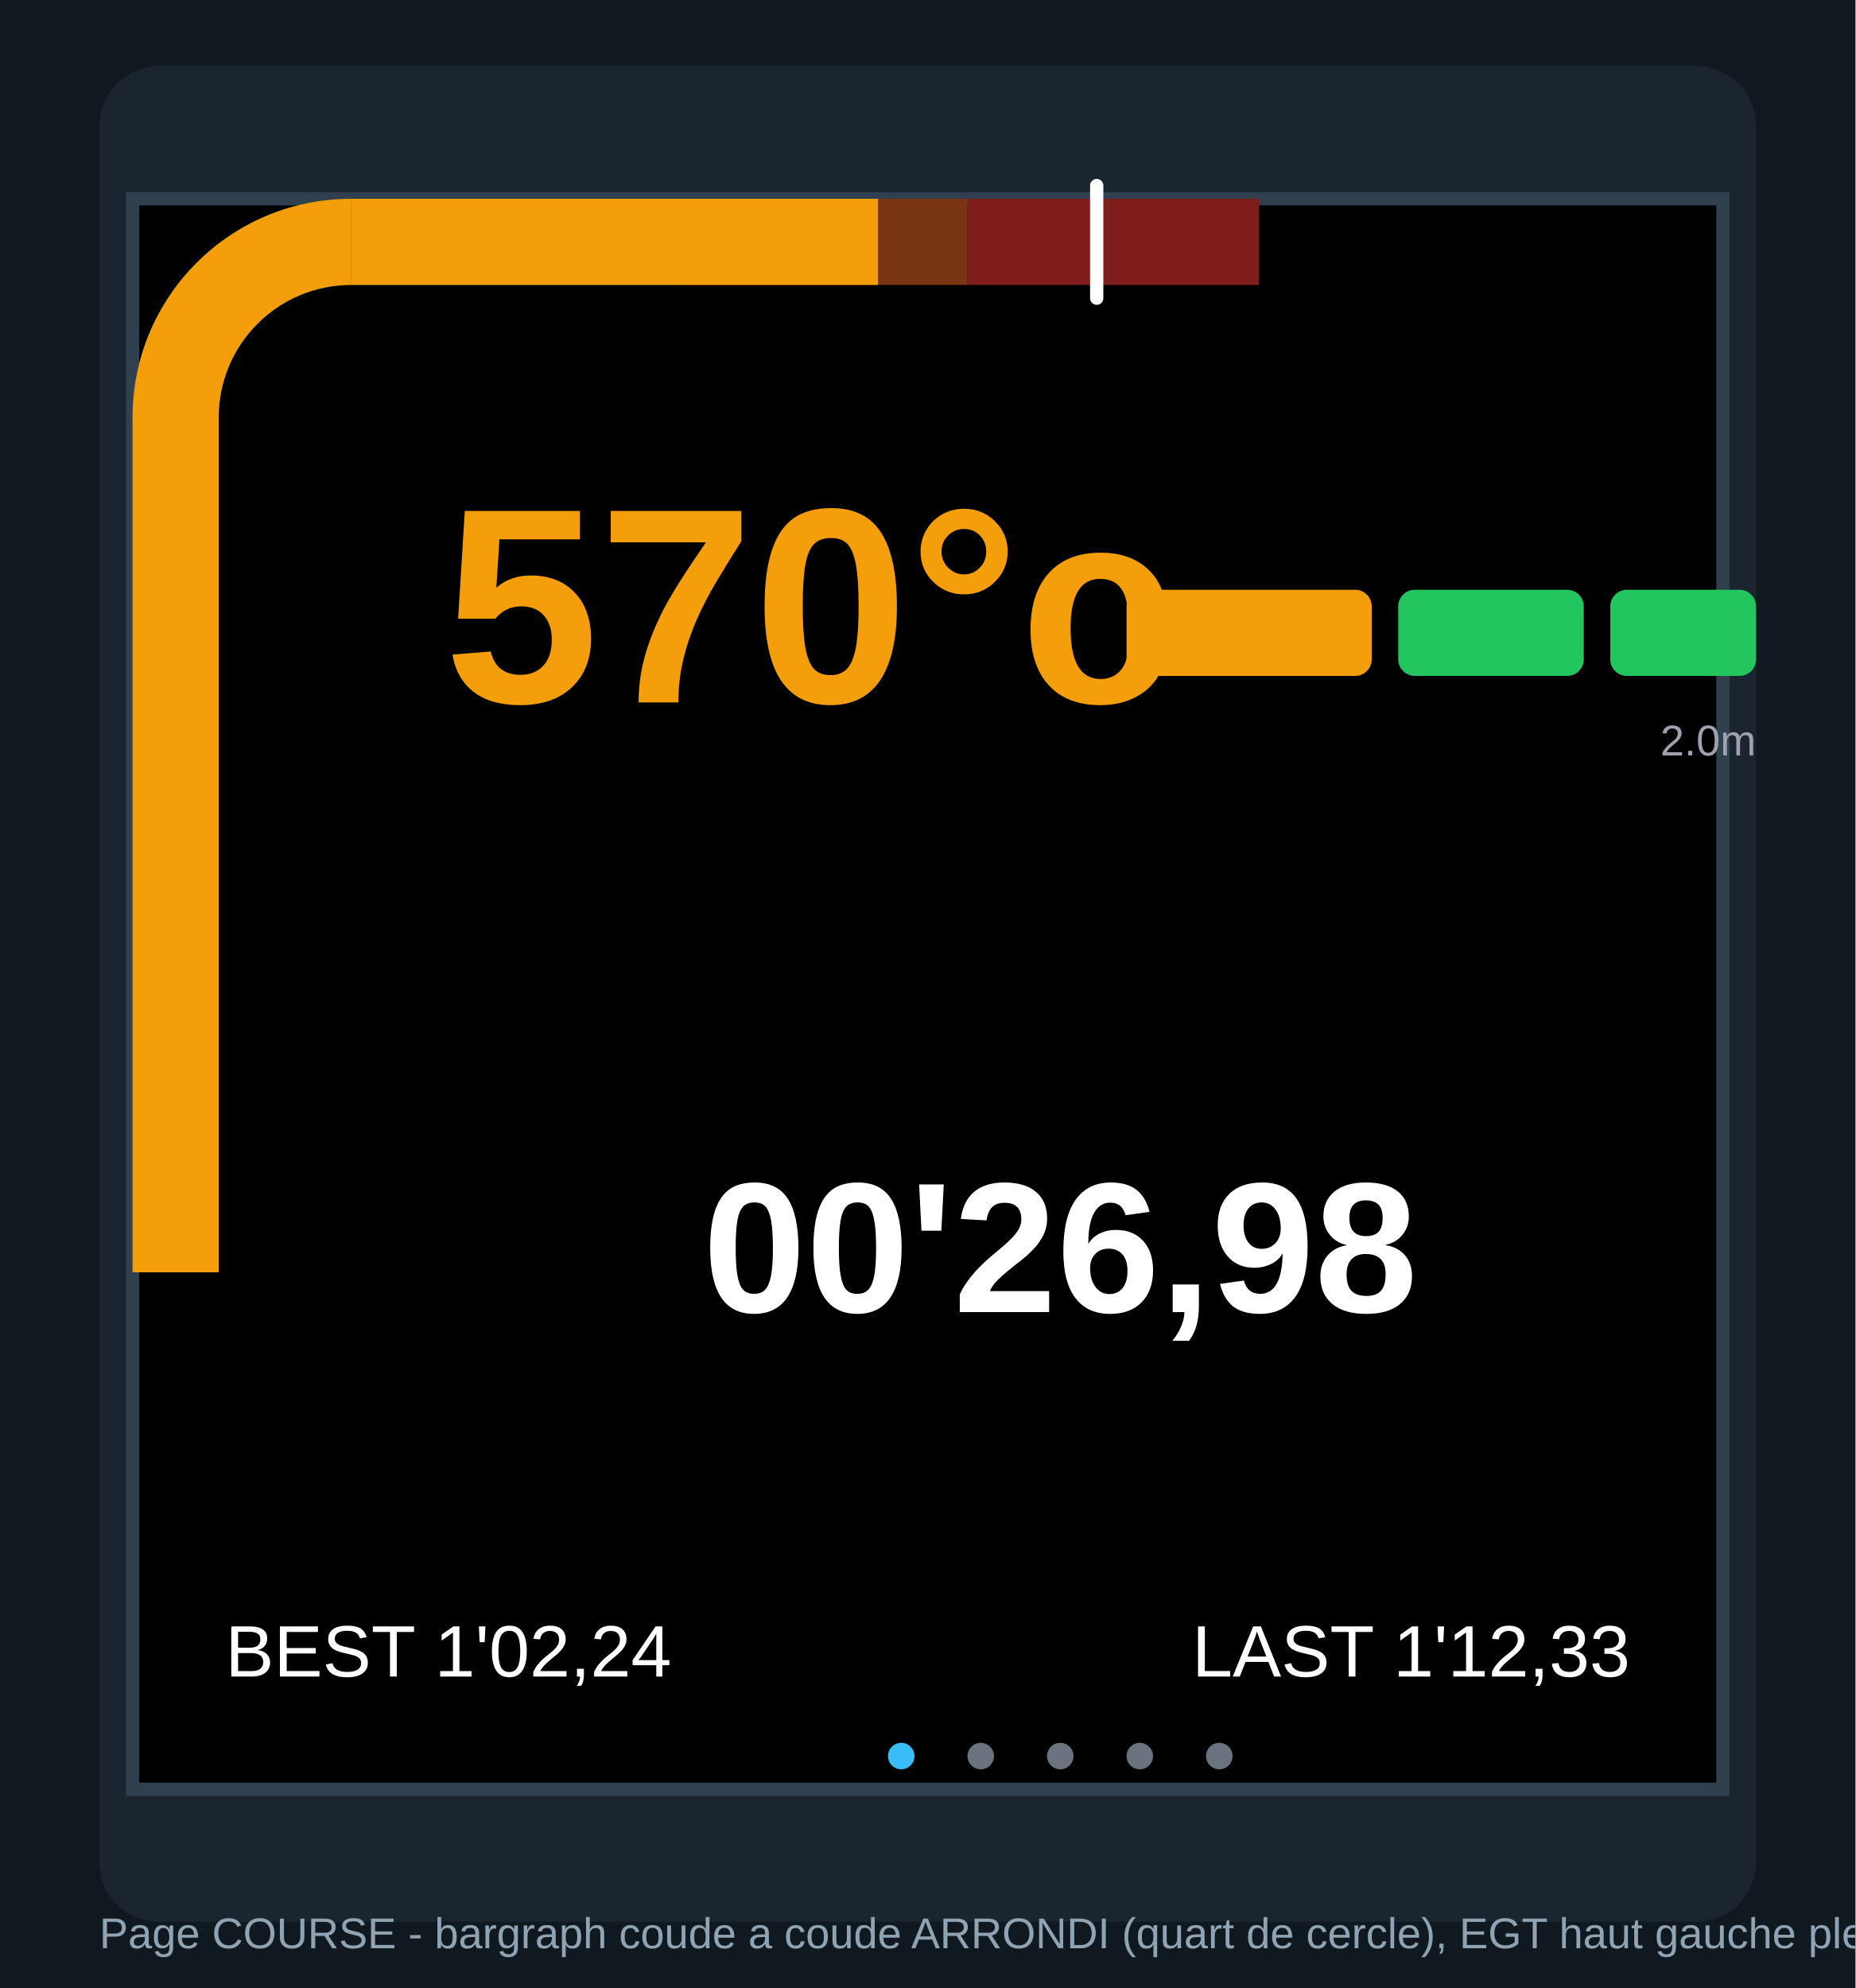
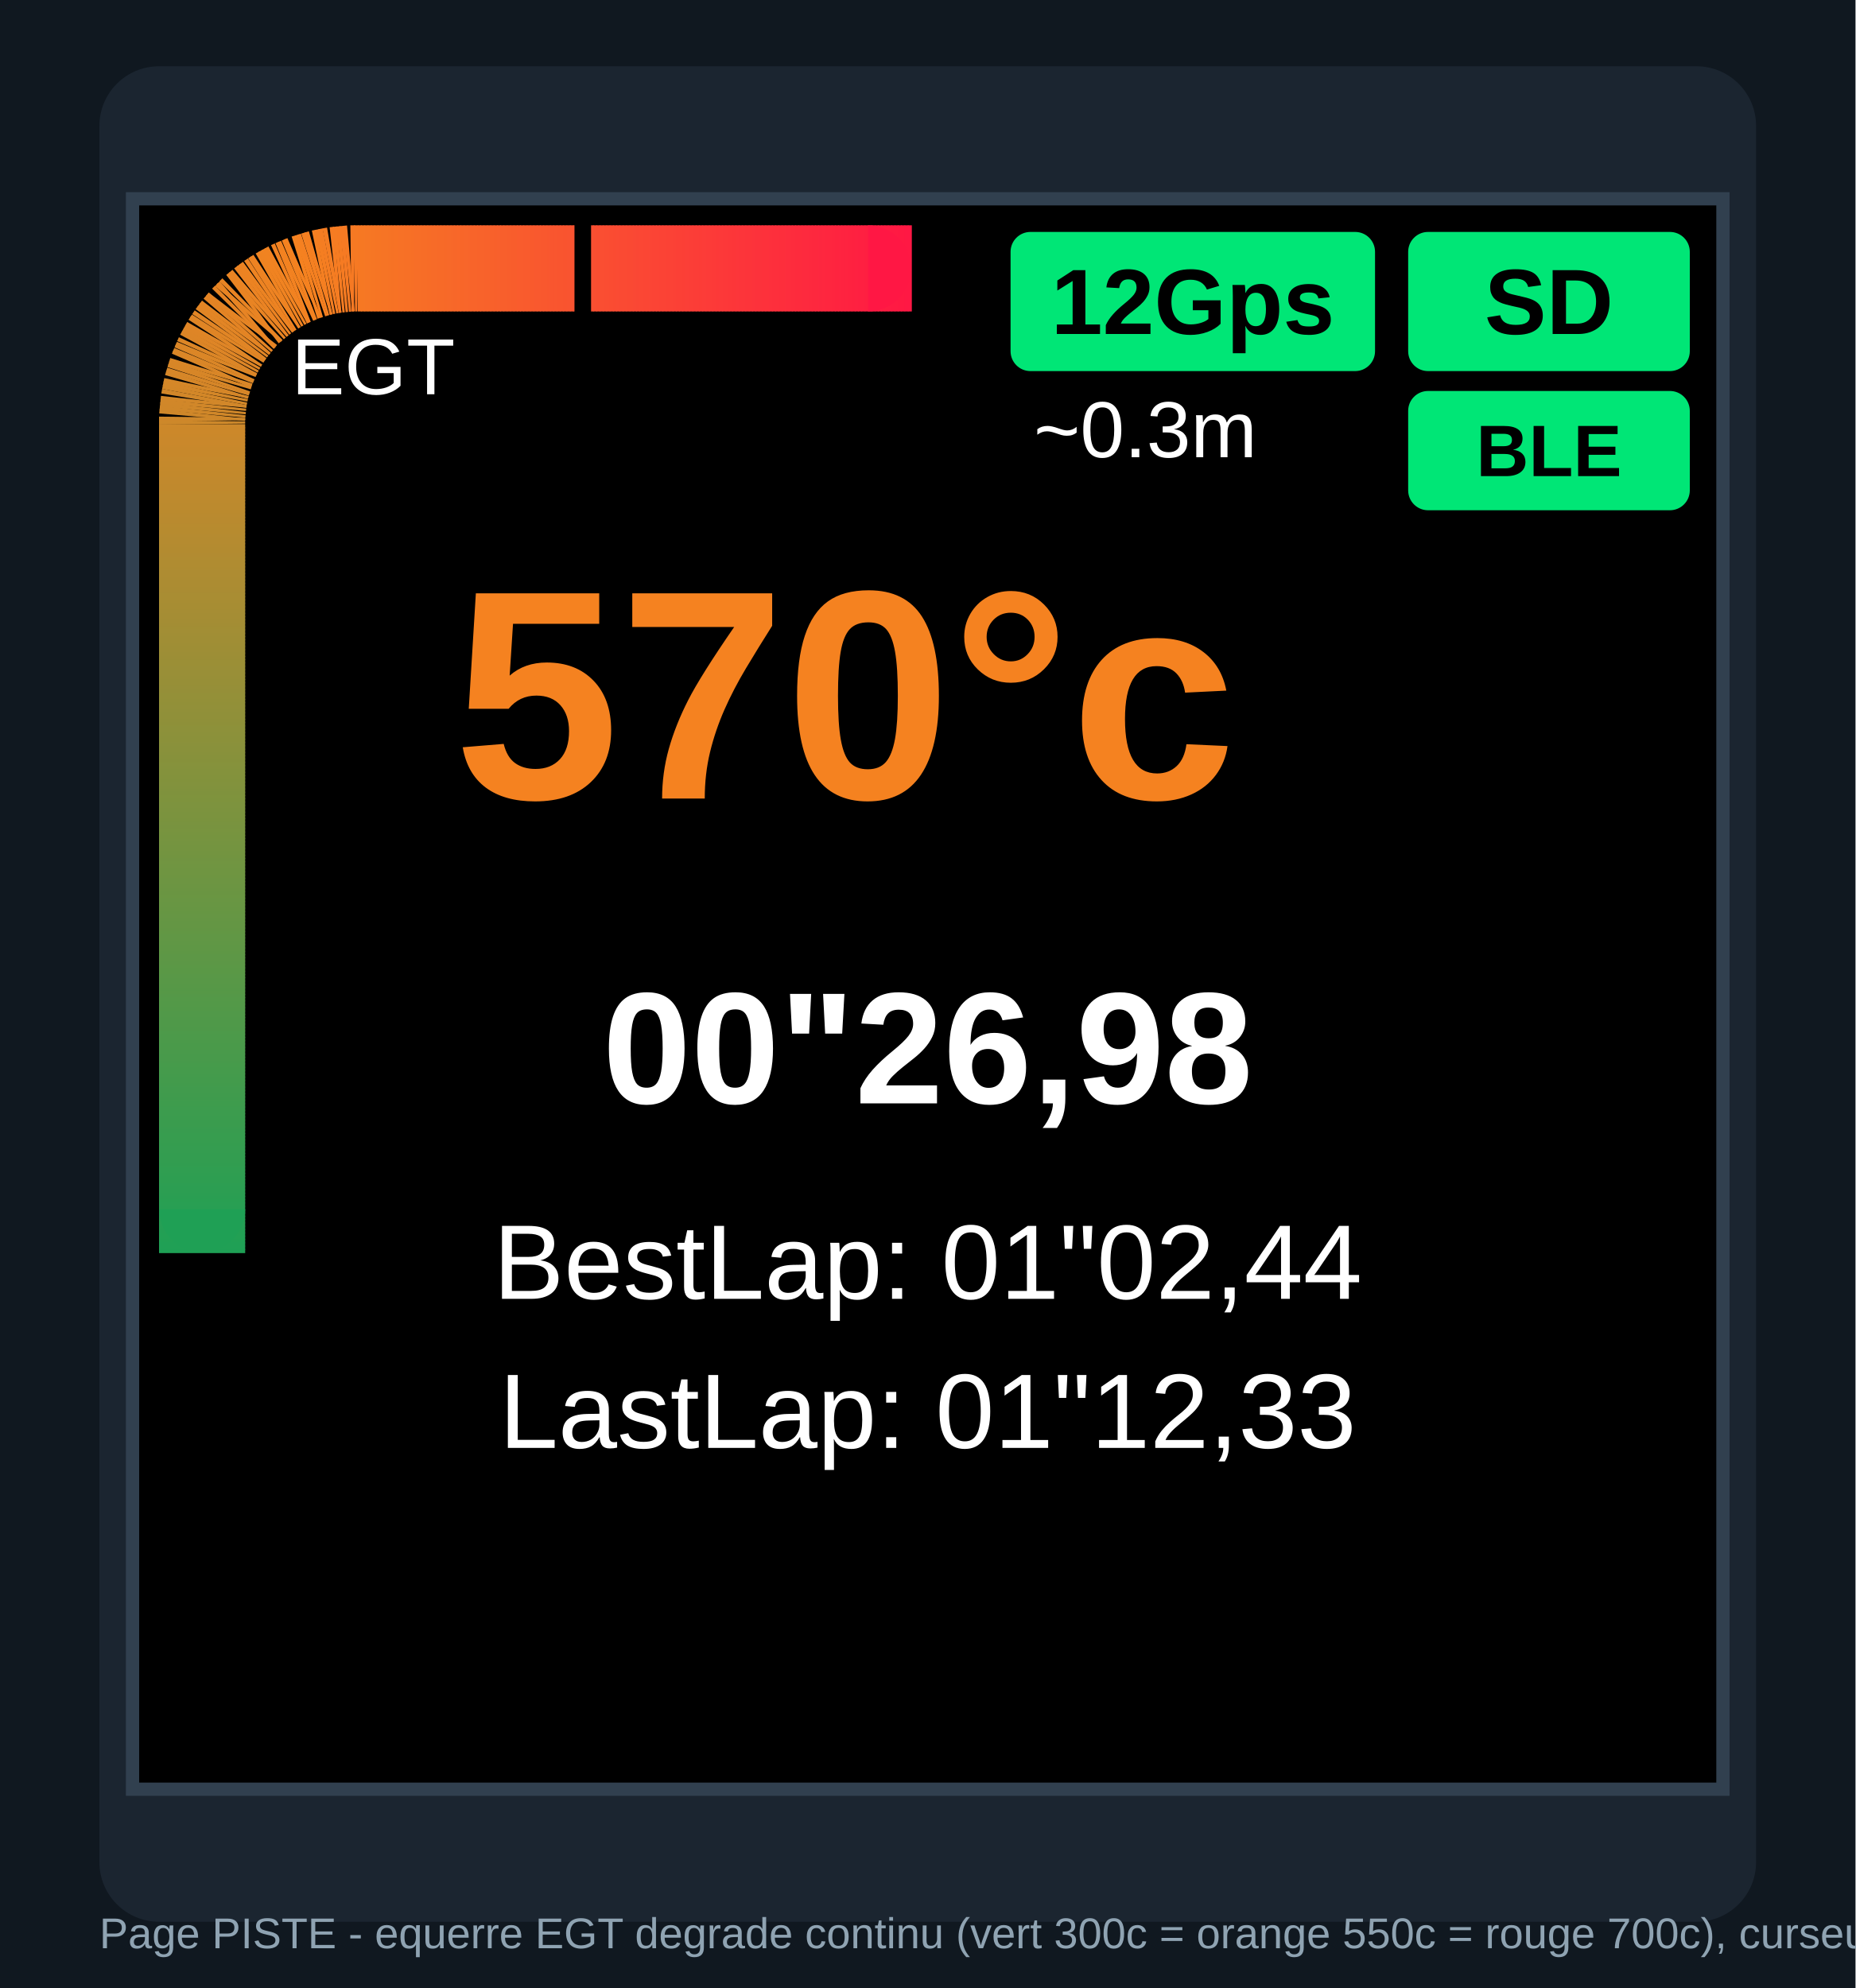
<svg xmlns="http://www.w3.org/2000/svg" width="560" height="600" viewBox="0 0 560 600">
  <rect width="560" height="600" fill="#101820" />
  <rect x="30" y="20" width="500" height="560" rx="18" fill="#1b2530" />
  <rect x="40" y="60" width="480" height="480" fill="#000000" />
  <rect x="40" y="60" width="480" height="480" fill="none" stroke="#31404f" stroke-width="4" />
-   <rect x="40" y="126" width="26" height="258" fill="#14532D" />
-   <path d="M 40,126 A 66,66 0 0 1 106,60 L 106,86 A 40,40 0 0 0 66,126 Z" fill="#14532D" opacity="1.0" />
-   <rect x="106" y="60" width="98" height="26" fill="#14532D" />
-   <rect x="204" y="60" width="88" height="26" fill="#78350F" />
-   <rect x="292" y="60" width="88" height="26" fill="#7F1D1D" />
-   <path d="M 40,126 A 66,66 0 0 1 106,60 L 106,86 A 40,40 0 0 0 66,126 Z" fill="#F59E0B" opacity="1.0" />
-   <rect x="106" y="60" width="159" height="26" fill="#F59E0B" />
-   <rect x="40" y="126" width="26" height="258" fill="#F59E0B" />
-   <rect x="329" y="54" width="4" height="38" rx="2" fill="#FFFFFF" />
-   <rect x="340" y="178" width="74" height="26" rx="5" fill="#F59E0B" />
-   <text x="377" y="196" fill="None" font-weight="bold" font-size="14" text-anchor="middle" font-family="Montserrat, Arial, sans-serif">7 sats</text>
-   <rect x="422" y="178" width="56" height="26" rx="5" fill="#22C55E" />
-   <text x="450" y="196" fill="None" font-weight="bold" font-size="14" text-anchor="middle" font-family="Montserrat, Arial, sans-serif">SD ok</text>
-   <rect x="486" y="178" width="44" height="26" rx="5" fill="#22C55E" />
-   <text x="508" y="196" fill="None" font-weight="bold" font-size="14" text-anchor="middle" font-family="Montserrat, Arial, sans-serif">BLE</text>
-   <text x="530" y="228" fill="#9CA3AF" font-size="13" text-anchor="end" font-family="Montserrat, Arial, sans-serif">2.0m</text>
-   <text x="134" y="212" fill="#F59E0B" font-size="84" font-weight="bold" font-family="Montserrat, Arial, sans-serif">570°c</text>
-   <text x="320" y="396" fill="#FFFFFF" font-size="56" font-weight="bold" text-anchor="middle" font-family="Montserrat, Arial, sans-serif">00'26,98</text>
-   <text x="68" y="506" fill="#FFFFFF" font-size="22" font-family="Montserrat, Arial, sans-serif">BEST   1'02,24</text>
-   <text x="492" y="506" fill="#FFFFFF" font-size="22" text-anchor="end" font-family="Montserrat, Arial, sans-serif">LAST   1'12,33</text>
-   <circle cx="272" cy="530" r="4" fill="#38BDF8" />
-   <circle cx="296" cy="530" r="4" fill="#6B7280" />
-   <circle cx="320" cy="530" r="4" fill="#6B7280" />
-   <circle cx="344" cy="530" r="4" fill="#6B7280" />
-   <circle cx="368" cy="530" r="4" fill="#6B7280" />
-   <text x="30" y="588" fill="#8fa3b2" font-size="13" font-family="Montserrat, Arial, sans-serif">Page COURSE - bargraph coude a coude ARRONDI (quart de cercle), EGT haut gauche pleine echelle, chrono centre, badges GPS/SD/BLE</text>
+   <rect x="48" y="128" width="26" height="1.2" fill="#CD882A" />
+   <rect x="48" y="129" width="26" height="1.2" fill="#CC882A" />
+   <rect x="48" y="130" width="26" height="1.2" fill="#CC882A" />
+   <rect x="48" y="131" width="26" height="1.2" fill="#CB882A" />
+   <rect x="48" y="132" width="26" height="1.2" fill="#CA882B" />
+   <rect x="48" y="133" width="26" height="1.2" fill="#CA882B" />
+   <rect x="48" y="134" width="26" height="1.2" fill="#C9882B" />
+   <rect x="48" y="135" width="26" height="1.2" fill="#C8882B" />
+   <rect x="48" y="136" width="26" height="1.2" fill="#C7882B" />
+   <rect x="48" y="137" width="26" height="1.2" fill="#C7882B" />
+   <rect x="48" y="138" width="26" height="1.2" fill="#C6892C" />
+   <rect x="48" y="139" width="26" height="1.2" fill="#C5892C" />
+   <rect x="48" y="140" width="26" height="1.2" fill="#C5892C" />
+   <rect x="48" y="141" width="26" height="1.2" fill="#C4892C" />
+   <rect x="48" y="142" width="26" height="1.2" fill="#C3892C" />
+   <rect x="48" y="143" width="26" height="1.2" fill="#C3892C" />
+   <rect x="48" y="144" width="26" height="1.2" fill="#C2892D" />
+   <rect x="48" y="145" width="26" height="1.2" fill="#C1892D" />
+   <rect x="48" y="146" width="26" height="1.2" fill="#C0892D" />
+   <rect x="48" y="147" width="26" height="1.2" fill="#C0892D" />
+   <rect x="48" y="148" width="26" height="1.2" fill="#BF8A2D" />
+   <rect x="48" y="149" width="26" height="1.2" fill="#BE8A2E" />
+   <rect x="48" y="150" width="26" height="1.2" fill="#BE8A2E" />
+   <rect x="48" y="151" width="26" height="1.2" fill="#BD8A2E" />
+   <rect x="48" y="152" width="26" height="1.2" fill="#BC8A2E" />
+   <rect x="48" y="153" width="26" height="1.2" fill="#BC8A2E" />
+   <rect x="48" y="154" width="26" height="1.2" fill="#BB8A2E" />
+   <rect x="48" y="155" width="26" height="1.2" fill="#BA8A2F" />
+   <rect x="48" y="156" width="26" height="1.2" fill="#B98A2F" />
+   <rect x="48" y="157" width="26" height="1.2" fill="#B98A2F" />
+   <rect x="48" y="158" width="26" height="1.2" fill="#B88B2F" />
+   <rect x="48" y="159" width="26" height="1.2" fill="#B78B2F" />
+   <rect x="48" y="160" width="26" height="1.2" fill="#B78B2F" />
+   <rect x="48" y="161" width="26" height="1.2" fill="#B68B30" />
+   <rect x="48" y="162" width="26" height="1.2" fill="#B58B30" />
+   <rect x="48" y="163" width="26" height="1.2" fill="#B58B30" />
+   <rect x="48" y="164" width="26" height="1.2" fill="#B48B30" />
+   <rect x="48" y="165" width="26" height="1.2" fill="#B38B30" />
+   <rect x="48" y="166" width="26" height="1.2" fill="#B38B30" />
+   <rect x="48" y="167" width="26" height="1.2" fill="#B28B31" />
+   <rect x="48" y="168" width="26" height="1.2" fill="#B18C31" />
+   <rect x="48" y="169" width="26" height="1.2" fill="#B08C31" />
+   <rect x="48" y="170" width="26" height="1.2" fill="#B08C31" />
+   <rect x="48" y="171" width="26" height="1.2" fill="#AF8C31" />
+   <rect x="48" y="172" width="26" height="1.2" fill="#AE8C32" />
+   <rect x="48" y="173" width="26" height="1.2" fill="#AE8C32" />
+   <rect x="48" y="174" width="26" height="1.2" fill="#AD8C32" />
+   <rect x="48" y="175" width="26" height="1.2" fill="#AC8C32" />
+   <rect x="48" y="176" width="26" height="1.2" fill="#AC8C32" />
+   <rect x="48" y="177" width="26" height="1.2" fill="#AB8C32" />
+   <rect x="48" y="178" width="26" height="1.2" fill="#AA8C33" />
+   <rect x="48" y="179" width="26" height="1.2" fill="#A98D33" />
+   <rect x="48" y="180" width="26" height="1.2" fill="#A98D33" />
+   <rect x="48" y="181" width="26" height="1.2" fill="#A88D33" />
+   <rect x="48" y="182" width="26" height="1.2" fill="#A78D33" />
+   <rect x="48" y="183" width="26" height="1.2" fill="#A78D33" />
+   <rect x="48" y="184" width="26" height="1.2" fill="#A68D34" />
+   <rect x="48" y="185" width="26" height="1.2" fill="#A58D34" />
+   <rect x="48" y="186" width="26" height="1.2" fill="#A58D34" />
+   <rect x="48" y="187" width="26" height="1.2" fill="#A48D34" />
+   <rect x="48" y="188" width="26" height="1.2" fill="#A38D34" />
+   <rect x="48" y="189" width="26" height="1.2" fill="#A28E34" />
+   <rect x="48" y="190" width="26" height="1.2" fill="#A28E35" />
+   <rect x="48" y="191" width="26" height="1.2" fill="#A18E35" />
+   <rect x="48" y="192" width="26" height="1.2" fill="#A08E35" />
+   <rect x="48" y="193" width="26" height="1.2" fill="#A08E35" />
+   <rect x="48" y="194" width="26" height="1.2" fill="#9F8E35" />
+   <rect x="48" y="195" width="26" height="1.2" fill="#9E8E35" />
+   <rect x="48" y="196" width="26" height="1.2" fill="#9E8E36" />
+   <rect x="48" y="197" width="26" height="1.2" fill="#9D8E36" />
+   <rect x="48" y="198" width="26" height="1.2" fill="#9C8E36" />
+   <rect x="48" y="199" width="26" height="1.2" fill="#9B8F36" />
+   <rect x="48" y="200" width="26" height="1.2" fill="#9B8F36" />
+   <rect x="48" y="201" width="26" height="1.2" fill="#9A8F37" />
+   <rect x="48" y="202" width="26" height="1.2" fill="#998F37" />
+   <rect x="48" y="203" width="26" height="1.2" fill="#998F37" />
+   <rect x="48" y="204" width="26" height="1.2" fill="#988F37" />
+   <rect x="48" y="205" width="26" height="1.2" fill="#978F37" />
+   <rect x="48" y="206" width="26" height="1.2" fill="#978F37" />
+   <rect x="48" y="207" width="26" height="1.2" fill="#968F38" />
+   <rect x="48" y="208" width="26" height="1.2" fill="#958F38" />
+   <rect x="48" y="209" width="26" height="1.2" fill="#949038" />
+   <rect x="48" y="210" width="26" height="1.2" fill="#949038" />
+   <rect x="48" y="211" width="26" height="1.2" fill="#939038" />
+   <rect x="48" y="212" width="26" height="1.2" fill="#929038" />
+   <rect x="48" y="213" width="26" height="1.2" fill="#929039" />
+   <rect x="48" y="214" width="26" height="1.2" fill="#919039" />
+   <rect x="48" y="215" width="26" height="1.2" fill="#909039" />
+   <rect x="48" y="216" width="26" height="1.2" fill="#909039" />
+   <rect x="48" y="217" width="26" height="1.2" fill="#8F9039" />
+   <rect x="48" y="218" width="26" height="1.2" fill="#8E9039" />
+   <rect x="48" y="219" width="26" height="1.2" fill="#8D913A" />
+   <rect x="48" y="220" width="26" height="1.2" fill="#8D913A" />
+   <rect x="48" y="221" width="26" height="1.2" fill="#8C913A" />
+   <rect x="48" y="222" width="26" height="1.2" fill="#8B913A" />
+   <rect x="48" y="223" width="26" height="1.2" fill="#8B913A" />
+   <rect x="48" y="224" width="26" height="1.2" fill="#8A913B" />
+   <rect x="48" y="225" width="26" height="1.2" fill="#89913B" />
+   <rect x="48" y="226" width="26" height="1.2" fill="#89913B" />
+   <rect x="48" y="227" width="26" height="1.2" fill="#88913B" />
+   <rect x="48" y="228" width="26" height="1.2" fill="#87913B" />
+   <rect x="48" y="229" width="26" height="1.2" fill="#86913B" />
+   <rect x="48" y="230" width="26" height="1.2" fill="#86923C" />
+   <rect x="48" y="231" width="26" height="1.2" fill="#85923C" />
+   <rect x="48" y="232" width="26" height="1.2" fill="#84923C" />
+   <rect x="48" y="233" width="26" height="1.2" fill="#84923C" />
+   <rect x="48" y="234" width="26" height="1.2" fill="#83923C" />
+   <rect x="48" y="235" width="26" height="1.2" fill="#82923C" />
+   <rect x="48" y="236" width="26" height="1.2" fill="#82923D" />
+   <rect x="48" y="237" width="26" height="1.2" fill="#81923D" />
+   <rect x="48" y="238" width="26" height="1.2" fill="#80923D" />
+   <rect x="48" y="239" width="26" height="1.2" fill="#7F923D" />
+   <rect x="48" y="240" width="26" height="1.2" fill="#7F933D" />
+   <rect x="48" y="241" width="26" height="1.2" fill="#7E933D" />
+   <rect x="48" y="242" width="26" height="1.2" fill="#7D933E" />
+   <rect x="48" y="243" width="26" height="1.2" fill="#7D933E" />
+   <rect x="48" y="244" width="26" height="1.2" fill="#7C933E" />
+   <rect x="48" y="245" width="26" height="1.2" fill="#7B933E" />
+   <rect x="48" y="246" width="26" height="1.2" fill="#7B933E" />
+   <rect x="48" y="247" width="26" height="1.2" fill="#7A933E" />
+   <rect x="48" y="248" width="26" height="1.2" fill="#79933F" />
+   <rect x="48" y="249" width="26" height="1.2" fill="#78933F" />
+   <rect x="48" y="250" width="26" height="1.2" fill="#78943F" />
+   <rect x="48" y="251" width="26" height="1.2" fill="#77943F" />
+   <rect x="48" y="252" width="26" height="1.2" fill="#76943F" />
+   <rect x="48" y="253" width="26" height="1.2" fill="#769440" />
+   <rect x="48" y="254" width="26" height="1.2" fill="#759440" />
+   <rect x="48" y="255" width="26" height="1.2" fill="#749440" />
+   <rect x="48" y="256" width="26" height="1.2" fill="#749440" />
+   <rect x="48" y="257" width="26" height="1.2" fill="#739440" />
+   <rect x="48" y="258" width="26" height="1.2" fill="#729440" />
+   <rect x="48" y="259" width="26" height="1.2" fill="#719441" />
+   <rect x="48" y="260" width="26" height="1.2" fill="#719541" />
+   <rect x="48" y="261" width="26" height="1.2" fill="#709541" />
+   <rect x="48" y="262" width="26" height="1.2" fill="#6F9541" />
+   <rect x="48" y="263" width="26" height="1.2" fill="#6F9541" />
+   <rect x="48" y="264" width="26" height="1.2" fill="#6E9541" />
+   <rect x="48" y="265" width="26" height="1.2" fill="#6D9542" />
+   <rect x="48" y="266" width="26" height="1.2" fill="#6D9542" />
+   <rect x="48" y="267" width="26" height="1.2" fill="#6C9542" />
+   <rect x="48" y="268" width="26" height="1.2" fill="#6B9542" />
+   <rect x="48" y="269" width="26" height="1.2" fill="#6A9542" />
+   <rect x="48" y="270" width="26" height="1.2" fill="#6A9642" />
+   <rect x="48" y="271" width="26" height="1.2" fill="#699643" />
+   <rect x="48" y="272" width="26" height="1.2" fill="#689643" />
+   <rect x="48" y="273" width="26" height="1.2" fill="#689643" />
+   <rect x="48" y="274" width="26" height="1.2" fill="#679643" />
+   <rect x="48" y="275" width="26" height="1.2" fill="#669643" />
+   <rect x="48" y="276" width="26" height="1.2" fill="#669644" />
+   <rect x="48" y="277" width="26" height="1.2" fill="#659644" />
+   <rect x="48" y="278" width="26" height="1.2" fill="#649644" />
+   <rect x="48" y="279" width="26" height="1.2" fill="#649644" />
+   <rect x="48" y="280" width="26" height="1.2" fill="#639644" />
+   <rect x="48" y="281" width="26" height="1.2" fill="#629744" />
+   <rect x="48" y="282" width="26" height="1.2" fill="#619745" />
+   <rect x="48" y="283" width="26" height="1.2" fill="#619745" />
+   <rect x="48" y="284" width="26" height="1.2" fill="#609745" />
+   <rect x="48" y="285" width="26" height="1.2" fill="#5F9745" />
+   <rect x="48" y="286" width="26" height="1.2" fill="#5F9745" />
+   <rect x="48" y="287" width="26" height="1.2" fill="#5E9745" />
+   <rect x="48" y="288" width="26" height="1.2" fill="#5D9746" />
+   <rect x="48" y="289" width="26" height="1.2" fill="#5D9746" />
+   <rect x="48" y="290" width="26" height="1.2" fill="#5C9746" />
+   <rect x="48" y="291" width="26" height="1.2" fill="#5B9846" />
+   <rect x="48" y="292" width="26" height="1.2" fill="#5A9846" />
+   <rect x="48" y="293" width="26" height="1.2" fill="#5A9846" />
+   <rect x="48" y="294" width="26" height="1.2" fill="#599847" />
+   <rect x="48" y="295" width="26" height="1.2" fill="#589847" />
+   <rect x="48" y="296" width="26" height="1.2" fill="#589847" />
+   <rect x="48" y="297" width="26" height="1.2" fill="#579847" />
+   <rect x="48" y="298" width="26" height="1.2" fill="#569847" />
+   <rect x="48" y="299" width="26" height="1.2" fill="#569847" />
+   <rect x="48" y="300" width="26" height="1.2" fill="#559848" />
+   <rect x="48" y="301" width="26" height="1.2" fill="#549948" />
+   <rect x="48" y="302" width="26" height="1.2" fill="#539948" />
+   <rect x="48" y="303" width="26" height="1.2" fill="#539948" />
+   <rect x="48" y="304" width="26" height="1.2" fill="#529948" />
+   <rect x="48" y="305" width="26" height="1.2" fill="#519949" />
+   <rect x="48" y="306" width="26" height="1.2" fill="#519949" />
+   <rect x="48" y="307" width="26" height="1.2" fill="#509949" />
+   <rect x="48" y="308" width="26" height="1.2" fill="#4F9949" />
+   <rect x="48" y="309" width="26" height="1.2" fill="#4F9949" />
+   <rect x="48" y="310" width="26" height="1.2" fill="#4E9949" />
+   <rect x="48" y="311" width="26" height="1.2" fill="#4D9A4A" />
+   <rect x="48" y="312" width="26" height="1.2" fill="#4C9A4A" />
+   <rect x="48" y="313" width="26" height="1.2" fill="#4C9A4A" />
+   <rect x="48" y="314" width="26" height="1.2" fill="#4B9A4A" />
+   <rect x="48" y="315" width="26" height="1.2" fill="#4A9A4A" />
+   <rect x="48" y="316" width="26" height="1.2" fill="#4A9A4A" />
+   <rect x="48" y="317" width="26" height="1.2" fill="#499A4B" />
+   <rect x="48" y="318" width="26" height="1.2" fill="#489A4B" />
+   <rect x="48" y="319" width="26" height="1.2" fill="#489A4B" />
+   <rect x="48" y="320" width="26" height="1.2" fill="#479A4B" />
+   <rect x="48" y="321" width="26" height="1.2" fill="#469B4B" />
+   <rect x="48" y="322" width="26" height="1.2" fill="#459B4B" />
+   <rect x="48" y="323" width="26" height="1.2" fill="#459B4C" />
+   <rect x="48" y="324" width="26" height="1.2" fill="#449B4C" />
+   <rect x="48" y="325" width="26" height="1.2" fill="#439B4C" />
+   <rect x="48" y="326" width="26" height="1.2" fill="#439B4C" />
+   <rect x="48" y="327" width="26" height="1.2" fill="#429B4C" />
+   <rect x="48" y="328" width="26" height="1.2" fill="#419B4D" />
+   <rect x="48" y="329" width="26" height="1.2" fill="#419B4D" />
+   <rect x="48" y="330" width="26" height="1.2" fill="#409B4D" />
+   <rect x="48" y="331" width="26" height="1.2" fill="#3F9B4D" />
+   <rect x="48" y="332" width="26" height="1.2" fill="#3E9C4D" />
+   <rect x="48" y="333" width="26" height="1.2" fill="#3E9C4D" />
+   <rect x="48" y="334" width="26" height="1.2" fill="#3D9C4E" />
+   <rect x="48" y="335" width="26" height="1.2" fill="#3C9C4E" />
+   <rect x="48" y="336" width="26" height="1.2" fill="#3C9C4E" />
+   <rect x="48" y="337" width="26" height="1.2" fill="#3B9C4E" />
+   <rect x="48" y="338" width="26" height="1.2" fill="#3A9C4E" />
+   <rect x="48" y="339" width="26" height="1.2" fill="#3A9C4E" />
+   <rect x="48" y="340" width="26" height="1.2" fill="#399C4F" />
+   <rect x="48" y="341" width="26" height="1.2" fill="#389C4F" />
+   <rect x="48" y="342" width="26" height="1.2" fill="#379D4F" />
+   <rect x="48" y="343" width="26" height="1.2" fill="#379D4F" />
+   <rect x="48" y="344" width="26" height="1.2" fill="#369D4F" />
+   <rect x="48" y="345" width="26" height="1.2" fill="#359D4F" />
+   <rect x="48" y="346" width="26" height="1.2" fill="#359D50" />
+   <rect x="48" y="347" width="26" height="1.2" fill="#349D50" />
+   <rect x="48" y="348" width="26" height="1.2" fill="#339D50" />
+   <rect x="48" y="349" width="26" height="1.2" fill="#339D50" />
+   <rect x="48" y="350" width="26" height="1.2" fill="#329D50" />
+   <rect x="48" y="351" width="26" height="1.2" fill="#319D50" />
+   <rect x="48" y="352" width="26" height="1.2" fill="#309E51" />
+   <rect x="48" y="353" width="26" height="1.2" fill="#309E51" />
+   <rect x="48" y="354" width="26" height="1.2" fill="#2F9E51" />
+   <rect x="48" y="355" width="26" height="1.2" fill="#2E9E51" />
+   <rect x="48" y="356" width="26" height="1.2" fill="#2E9E51" />
+   <rect x="48" y="357" width="26" height="1.2" fill="#2D9E52" />
+   <rect x="48" y="358" width="26" height="1.2" fill="#2C9E52" />
+   <rect x="48" y="359" width="26" height="1.2" fill="#2C9E52" />
+   <rect x="48" y="360" width="26" height="1.2" fill="#2B9E52" />
+   <rect x="48" y="361" width="26" height="1.2" fill="#2A9E52" />
+   <rect x="48" y="362" width="26" height="1.2" fill="#299F52" />
+   <rect x="48" y="363" width="26" height="1.2" fill="#299F53" />
+   <rect x="48" y="364" width="26" height="1.2" fill="#289F53" />
+   <rect x="48" y="365" width="26" height="1.2" fill="#279F53" />
+   <rect x="48" y="366" width="26" height="1.2" fill="#279F53" />
+   <rect x="48" y="367" width="26" height="1.2" fill="#269F53" />
+   <rect x="48" y="368" width="26" height="1.2" fill="#259F53" />
+   <rect x="48" y="369" width="26" height="1.2" fill="#259F54" />
+   <rect x="48" y="370" width="26" height="1.2" fill="#249F54" />
+   <rect x="48" y="371" width="26" height="1.2" fill="#239F54" />
+   <rect x="48" y="372" width="26" height="1.2" fill="#22A054" />
+   <rect x="48" y="373" width="26" height="1.2" fill="#22A054" />
+   <rect x="48" y="374" width="26" height="1.2" fill="#21A054" />
+   <rect x="48" y="375" width="26" height="1.2" fill="#20A055" />
+   <rect x="48" y="376" width="26" height="1.2" fill="#20A055" />
+   <rect x="48" y="377" width="26" height="1.2" fill="#1FA055" />
+   <path d="M 48 365 A 13,13 0 0 0 74 365 Z" fill="#1FA055" />
+   <path d="M 61.0 128.0 A 47,47 0 0 1 61.0 127.0" stroke="#CD882A" stroke-width="26" fill="none" />
+   <path d="M 61.0 127.0 A 47,47 0 0 1 61.0 125.9" stroke="#CE872A" stroke-width="26" fill="none" />
+   <path d="M 61.0 125.9 A 47,47 0 0 1 61.1 124.9" stroke="#CF8729" stroke-width="26" fill="none" />
+   <path d="M 61.1 124.9 A 47,47 0 0 1 61.2 123.9" stroke="#D08729" stroke-width="26" fill="none" />
+   <path d="M 61.2 123.9 A 47,47 0 0 1 61.3 122.9" stroke="#D08729" stroke-width="26" fill="none" />
+   <path d="M 61.3 122.9 A 47,47 0 0 1 61.4 121.9" stroke="#D18729" stroke-width="26" fill="none" />
+   <path d="M 61.4 121.9 A 47,47 0 0 1 61.5 120.9" stroke="#D28729" stroke-width="26" fill="none" />
+   <path d="M 61.5 120.9 A 47,47 0 0 1 61.7 119.8" stroke="#D28729" stroke-width="26" fill="none" />
+   <path d="M 61.7 119.8 A 47,47 0 0 1 61.9 118.8" stroke="#D38728" stroke-width="26" fill="none" />
+   <path d="M 61.9 118.8 A 47,47 0 0 1 62.1 117.8" stroke="#D48728" stroke-width="26" fill="none" />
+   <path d="M 62.1 117.8 A 47,47 0 0 1 62.3 116.8" stroke="#D58728" stroke-width="26" fill="none" />
+   <path d="M 62.3 116.8 A 47,47 0 0 1 62.6 115.8" stroke="#D58628" stroke-width="26" fill="none" />
+   <path d="M 62.6 115.8 A 47,47 0 0 1 62.9 114.8" stroke="#D68628" stroke-width="26" fill="none" />
+   <path d="M 62.9 114.8 A 47,47 0 0 1 63.2 113.9" stroke="#D78627" stroke-width="26" fill="none" />
+   <path d="M 63.2 113.9 A 47,47 0 0 1 63.5 112.9" stroke="#D78627" stroke-width="26" fill="none" />
+   <path d="M 63.5 112.9 A 47,47 0 0 1 63.8 111.9" stroke="#D88627" stroke-width="26" fill="none" />
+   <path d="M 63.8 111.9 A 47,47 0 0 1 64.2 111.0" stroke="#D98627" stroke-width="26" fill="none" />
+   <path d="M 64.2 111.0 A 47,47 0 0 1 64.6 110.0" stroke="#DA8627" stroke-width="26" fill="none" />
+   <path d="M 64.6 110.0 A 47,47 0 0 1 65.0 109.1" stroke="#DA8627" stroke-width="26" fill="none" />
+   <path d="M 65.0 109.1 A 47,47 0 0 1 65.4 108.1" stroke="#DB8626" stroke-width="26" fill="none" />
+   <path d="M 65.4 108.1 A 47,47 0 0 1 65.8 107.2" stroke="#DC8626" stroke-width="26" fill="none" />
+   <path d="M 65.8 107.2 A 47,47 0 0 1 66.3 106.3" stroke="#DC8526" stroke-width="26" fill="none" />
+   <path d="M 66.3 106.3 A 47,47 0 0 1 66.8 105.4" stroke="#DD8526" stroke-width="26" fill="none" />
+   <path d="M 66.8 105.4 A 47,47 0 0 1 67.3 104.5" stroke="#DE8526" stroke-width="26" fill="none" />
+   <path d="M 67.3 104.5 A 47,47 0 0 1 67.8 103.6" stroke="#DF8526" stroke-width="26" fill="none" />
+   <path d="M 67.8 103.6 A 47,47 0 0 1 68.4 102.7" stroke="#DF8525" stroke-width="26" fill="none" />
+   <path d="M 68.4 102.7 A 47,47 0 0 1 68.9 101.9" stroke="#E08525" stroke-width="26" fill="none" />
+   <path d="M 68.9 101.9 A 47,47 0 0 1 69.5 101.0" stroke="#E18525" stroke-width="26" fill="none" />
+   <path d="M 69.5 101.0 A 47,47 0 0 1 70.1 100.2" stroke="#E18525" stroke-width="26" fill="none" />
+   <path d="M 70.1 100.2 A 47,47 0 0 1 70.7 99.4" stroke="#E28525" stroke-width="26" fill="none" />
+   <path d="M 70.7 99.4 A 47,47 0 0 1 71.3 98.6" stroke="#E38524" stroke-width="26" fill="none" />
+   <path d="M 71.3 98.6 A 47,47 0 0 1 72.0 97.8" stroke="#E48424" stroke-width="26" fill="none" />
+   <path d="M 72.0 97.8 A 47,47 0 0 1 72.7 97.0" stroke="#E48424" stroke-width="26" fill="none" />
+   <path d="M 72.7 97.0 A 47,47 0 0 1 73.3 96.2" stroke="#E58424" stroke-width="26" fill="none" />
+   <path d="M 73.3 96.2 A 47,47 0 0 1 74.0 95.5" stroke="#E68424" stroke-width="26" fill="none" />
+   <path d="M 74.0 95.5 A 47,47 0 0 1 74.8 94.8" stroke="#E78424" stroke-width="26" fill="none" />
+   <path d="M 74.8 94.8 A 47,47 0 0 1 75.5 94.0" stroke="#E78423" stroke-width="26" fill="none" />
+   <path d="M 75.5 94.0 A 47,47 0 0 1 76.2 93.3" stroke="#E88423" stroke-width="26" fill="none" />
+   <path d="M 76.2 93.3 A 47,47 0 0 1 77.0 92.7" stroke="#E98423" stroke-width="26" fill="none" />
+   <path d="M 77.0 92.7 A 47,47 0 0 1 77.8 92.0" stroke="#E98423" stroke-width="26" fill="none" />
+   <path d="M 77.8 92.0 A 47,47 0 0 1 78.6 91.3" stroke="#EA8423" stroke-width="26" fill="none" />
+   <path d="M 78.6 91.3 A 47,47 0 0 1 79.4 90.7" stroke="#EB8323" stroke-width="26" fill="none" />
+   <path d="M 79.4 90.7 A 47,47 0 0 1 80.2 90.1" stroke="#EC8322" stroke-width="26" fill="none" />
+   <path d="M 80.2 90.1 A 47,47 0 0 1 81.0 89.5" stroke="#EC8322" stroke-width="26" fill="none" />
+   <path d="M 81.0 89.5 A 47,47 0 0 1 81.9 88.9" stroke="#ED8322" stroke-width="26" fill="none" />
+   <path d="M 81.9 88.9 A 47,47 0 0 1 82.7 88.4" stroke="#EE8322" stroke-width="26" fill="none" />
+   <path d="M 82.7 88.4 A 47,47 0 0 1 83.6 87.8" stroke="#EE8322" stroke-width="26" fill="none" />
+   <path d="M 83.6 87.8 A 47,47 0 0 1 84.5 87.3" stroke="#EF8321" stroke-width="26" fill="none" />
+   <path d="M 84.5 87.3 A 47,47 0 0 1 85.4 86.8" stroke="#F08321" stroke-width="26" fill="none" />
+   <path d="M 85.4 86.8 A 47,47 0 0 1 86.3 86.3" stroke="#F18321" stroke-width="26" fill="none" />
+   <path d="M 86.3 86.3 A 47,47 0 0 1 87.2 85.8" stroke="#F18321" stroke-width="26" fill="none" />
+   <path d="M 87.2 85.8 A 47,47 0 0 1 88.1 85.4" stroke="#F28221" stroke-width="26" fill="none" />
+   <path d="M 88.1 85.4 A 47,47 0 0 1 89.1 85.0" stroke="#F38221" stroke-width="26" fill="none" />
+   <path d="M 89.1 85.0 A 47,47 0 0 1 90.0 84.6" stroke="#F38220" stroke-width="26" fill="none" />
+   <path d="M 90.0 84.6 A 47,47 0 0 1 91.0 84.2" stroke="#F48220" stroke-width="26" fill="none" />
+   <path d="M 91.0 84.2 A 47,47 0 0 1 91.9 83.8" stroke="#F58220" stroke-width="26" fill="none" />
+   <path d="M 91.9 83.8 A 47,47 0 0 1 92.9 83.5" stroke="#F58220" stroke-width="26" fill="none" />
+   <path d="M 92.9 83.5 A 47,47 0 0 1 93.9 83.2" stroke="#F58120" stroke-width="26" fill="none" />
+   <path d="M 93.9 83.2 A 47,47 0 0 1 94.8 82.9" stroke="#F58021" stroke-width="26" fill="none" />
+   <path d="M 94.8 82.9 A 47,47 0 0 1 95.8 82.6" stroke="#F58021" stroke-width="26" fill="none" />
+   <path d="M 95.8 82.6 A 47,47 0 0 1 96.8 82.3" stroke="#F57F21" stroke-width="26" fill="none" />
+   <path d="M 96.8 82.3 A 47,47 0 0 1 97.8 82.1" stroke="#F57F21" stroke-width="26" fill="none" />
+   <path d="M 97.8 82.1 A 47,47 0 0 1 98.8 81.9" stroke="#F57E21" stroke-width="26" fill="none" />
+   <path d="M 98.8 81.9 A 47,47 0 0 1 99.8 81.7" stroke="#F57D22" stroke-width="26" fill="none" />
+   <path d="M 99.8 81.7 A 47,47 0 0 1 100.9 81.5" stroke="#F57D22" stroke-width="26" fill="none" />
+   <path d="M 100.9 81.5 A 47,47 0 0 1 101.9 81.4" stroke="#F67C22" stroke-width="26" fill="none" />
+   <path d="M 101.9 81.4 A 47,47 0 0 1 102.9 81.3" stroke="#F67C22" stroke-width="26" fill="none" />
+   <path d="M 102.9 81.3 A 47,47 0 0 1 103.9 81.2" stroke="#F67B22" stroke-width="26" fill="none" />
+   <path d="M 103.9 81.2 A 47,47 0 0 1 104.9 81.1" stroke="#F67A23" stroke-width="26" fill="none" />
+   <path d="M 104.9 81.1 A 47,47 0 0 1 105.9 81.0" stroke="#F67A23" stroke-width="26" fill="none" />
+   <path d="M 105.9 81.0 A 47,47 0 0 1 107.0 81.0" stroke="#F67923" stroke-width="26" fill="none" />
+   <path d="M 107.0 81.0 A 47,47 0 0 1 108.0 81.0" stroke="#F67923" stroke-width="26" fill="none" />
+   <rect x="108" y="68" width="1.2" height="26" fill="#F67823" />
+   <rect x="109" y="68" width="1.2" height="26" fill="#F67823" />
+   <rect x="110" y="68" width="1.2" height="26" fill="#F67724" />
+   <rect x="111" y="68" width="1.2" height="26" fill="#F67724" />
+   <rect x="112" y="68" width="1.2" height="26" fill="#F67624" />
+   <rect x="113" y="68" width="1.2" height="26" fill="#F67524" />
+   <rect x="114" y="68" width="1.2" height="26" fill="#F67524" />
+   <rect x="115" y="68" width="1.2" height="26" fill="#F67425" />
+   <rect x="116" y="68" width="1.2" height="26" fill="#F67425" />
+   <rect x="117" y="68" width="1.2" height="26" fill="#F67325" />
+   <rect x="118" y="68" width="1.2" height="26" fill="#F67225" />
+   <rect x="119" y="68" width="1.2" height="26" fill="#F77225" />
+   <rect x="120" y="68" width="1.2" height="26" fill="#F77126" />
+   <rect x="121" y="68" width="1.2" height="26" fill="#F77126" />
+   <rect x="122" y="68" width="1.2" height="26" fill="#F77026" />
+   <rect x="123" y="68" width="1.2" height="26" fill="#F77026" />
+   <rect x="124" y="68" width="1.2" height="26" fill="#F76F26" />
+   <rect x="125" y="68" width="1.2" height="26" fill="#F76E27" />
+   <rect x="126" y="68" width="1.2" height="26" fill="#F76E27" />
+   <rect x="127" y="68" width="1.2" height="26" fill="#F76D27" />
+   <rect x="128" y="68" width="1.2" height="26" fill="#F76D27" />
+   <rect x="129" y="68" width="1.2" height="26" fill="#F76C27" />
+   <rect x="130" y="68" width="1.2" height="26" fill="#F76B28" />
+   <rect x="131" y="68" width="1.2" height="26" fill="#F76B28" />
+   <rect x="132" y="68" width="1.2" height="26" fill="#F76A28" />
+   <rect x="133" y="68" width="1.2" height="26" fill="#F76A28" />
+   <rect x="134" y="68" width="1.2" height="26" fill="#F76928" />
+   <rect x="135" y="68" width="1.2" height="26" fill="#F76929" />
+   <rect x="136" y="68" width="1.2" height="26" fill="#F76829" />
+   <rect x="137" y="68" width="1.2" height="26" fill="#F76729" />
+   <rect x="138" y="68" width="1.2" height="26" fill="#F86729" />
+   <rect x="139" y="68" width="1.2" height="26" fill="#F86629" />
+   <rect x="140" y="68" width="1.2" height="26" fill="#F8662A" />
+   <rect x="141" y="68" width="1.2" height="26" fill="#F8652A" />
+   <rect x="142" y="68" width="1.2" height="26" fill="#F8642A" />
+   <rect x="143" y="68" width="1.2" height="26" fill="#F8642A" />
+   <rect x="144" y="68" width="1.2" height="26" fill="#F8632A" />
+   <rect x="145" y="68" width="1.2" height="26" fill="#F8632B" />
+   <rect x="146" y="68" width="1.2" height="26" fill="#F8622B" />
+   <rect x="147" y="68" width="1.2" height="26" fill="#F8622B" />
+   <rect x="148" y="68" width="1.2" height="26" fill="#F8612B" />
+   <rect x="149" y="68" width="1.2" height="26" fill="#F8602B" />
+   <rect x="150" y="68" width="1.2" height="26" fill="#F8602C" />
+   <rect x="151" y="68" width="1.2" height="26" fill="#F85F2C" />
+   <rect x="152" y="68" width="1.2" height="26" fill="#F85F2C" />
+   <rect x="153" y="68" width="1.2" height="26" fill="#F85E2C" />
+   <rect x="154" y="68" width="1.2" height="26" fill="#F85D2C" />
+   <rect x="155" y="68" width="1.2" height="26" fill="#F85D2C" />
+   <rect x="156" y="68" width="1.2" height="26" fill="#F95C2D" />
+   <rect x="157" y="68" width="1.2" height="26" fill="#F95C2D" />
+   <rect x="158" y="68" width="1.2" height="26" fill="#F95B2D" />
+   <rect x="159" y="68" width="1.2" height="26" fill="#F95B2D" />
+   <rect x="160" y="68" width="1.2" height="26" fill="#F95A2D" />
+   <rect x="161" y="68" width="1.2" height="26" fill="#F9592E" />
+   <rect x="162" y="68" width="1.2" height="26" fill="#F9592E" />
+   <rect x="163" y="68" width="1.2" height="26" fill="#F9582E" />
+   <rect x="164" y="68" width="1.2" height="26" fill="#F9582E" />
+   <rect x="165" y="68" width="1.2" height="26" fill="#F9572E" />
+   <rect x="166" y="68" width="1.2" height="26" fill="#F9562F" />
+   <rect x="167" y="68" width="1.2" height="26" fill="#F9562F" />
+   <rect x="168" y="68" width="1.2" height="26" fill="#F9552F" />
+   <rect x="169" y="68" width="1.2" height="26" fill="#F9552F" />
+   <rect x="170" y="68" width="1.2" height="26" fill="#F9542F" />
+   <rect x="171" y="68" width="1.2" height="26" fill="#F95430" />
+   <rect x="172" y="68" width="1.2" height="26" fill="#F95330" />
+   <rect x="173" y="68" width="1.2" height="26" fill="#F95230" />
+   <rect x="174" y="68" width="1.2" height="26" fill="#FA5230" />
+   <rect x="175" y="68" width="1.2" height="26" fill="#FA5130" />
+   <rect x="176" y="68" width="1.2" height="26" fill="#FA5131" />
+   <rect x="177" y="68" width="1.2" height="26" fill="#FA5031" />
+   <rect x="178" y="68" width="1.2" height="26" fill="#FA5031" />
+   <rect x="179" y="68" width="1.2" height="26" fill="#FA4F31" />
+   <rect x="180" y="68" width="1.2" height="26" fill="#FA4E31" />
+   <rect x="181" y="68" width="1.2" height="26" fill="#FA4E32" />
+   <rect x="182" y="68" width="1.2" height="26" fill="#FA4D32" />
+   <rect x="183" y="68" width="1.2" height="26" fill="#FA4D32" />
+   <rect x="184" y="68" width="1.2" height="26" fill="#FA4C32" />
+   <rect x="185" y="68" width="1.2" height="26" fill="#FA4B32" />
+   <rect x="186" y="68" width="1.2" height="26" fill="#FA4B33" />
+   <rect x="187" y="68" width="1.2" height="26" fill="#FA4A33" />
+   <rect x="188" y="68" width="1.2" height="26" fill="#FA4A33" />
+   <rect x="189" y="68" width="1.2" height="26" fill="#FA4933" />
+   <rect x="190" y="68" width="1.2" height="26" fill="#FA4933" />
+   <rect x="191" y="68" width="1.2" height="26" fill="#FA4834" />
+   <rect x="192" y="68" width="1.2" height="26" fill="#FA4734" />
+   <rect x="193" y="68" width="1.2" height="26" fill="#FB4734" />
+   <rect x="194" y="68" width="1.2" height="26" fill="#FB4634" />
+   <rect x="195" y="68" width="1.2" height="26" fill="#FB4634" />
+   <rect x="196" y="68" width="1.2" height="26" fill="#FB4535" />
+   <rect x="197" y="68" width="1.2" height="26" fill="#FB4435" />
+   <rect x="198" y="68" width="1.2" height="26" fill="#FB4435" />
+   <rect x="199" y="68" width="1.2" height="26" fill="#FB4335" />
+   <rect x="200" y="68" width="1.2" height="26" fill="#FB4335" />
+   <rect x="201" y="68" width="1.2" height="26" fill="#FB4235" />
+   <rect x="202" y="68" width="1.2" height="26" fill="#FB4236" />
+   <rect x="203" y="68" width="1.2" height="26" fill="#FB4136" />
+   <rect x="204" y="68" width="1.2" height="26" fill="#FB4036" />
+   <rect x="205" y="68" width="1.2" height="26" fill="#FB4036" />
+   <rect x="206" y="68" width="1.2" height="26" fill="#FB3F36" />
+   <rect x="207" y="68" width="1.2" height="26" fill="#FB3F37" />
+   <rect x="208" y="68" width="1.2" height="26" fill="#FB3E37" />
+   <rect x="209" y="68" width="1.2" height="26" fill="#FB3D37" />
+   <rect x="210" y="68" width="1.2" height="26" fill="#FB3D37" />
+   <rect x="211" y="68" width="1.2" height="26" fill="#FC3C37" />
+   <rect x="212" y="68" width="1.2" height="26" fill="#FC3C38" />
+   <rect x="213" y="68" width="1.2" height="26" fill="#FC3B38" />
+   <rect x="214" y="68" width="1.2" height="26" fill="#FC3B38" />
+   <rect x="215" y="68" width="1.2" height="26" fill="#FC3A38" />
+   <rect x="216" y="68" width="1.2" height="26" fill="#FC3938" />
+   <rect x="217" y="68" width="1.2" height="26" fill="#FC3939" />
+   <rect x="218" y="68" width="1.2" height="26" fill="#FC3839" />
+   <rect x="219" y="68" width="1.2" height="26" fill="#FC3839" />
+   <rect x="220" y="68" width="1.2" height="26" fill="#FC3739" />
+   <rect x="221" y="68" width="1.2" height="26" fill="#FC3639" />
+   <rect x="222" y="68" width="1.2" height="26" fill="#FC363A" />
+   <rect x="223" y="68" width="1.2" height="26" fill="#FC353A" />
+   <rect x="224" y="68" width="1.2" height="26" fill="#FC353A" />
+   <rect x="225" y="68" width="1.2" height="26" fill="#FC343A" />
+   <rect x="226" y="68" width="1.2" height="26" fill="#FC343A" />
+   <rect x="227" y="68" width="1.2" height="26" fill="#FC333B" />
+   <rect x="228" y="68" width="1.2" height="26" fill="#FC323B" />
+   <rect x="229" y="68" width="1.2" height="26" fill="#FC323B" />
+   <rect x="230" y="68" width="1.2" height="26" fill="#FD313B" />
+   <rect x="231" y="68" width="1.2" height="26" fill="#FD313B" />
+   <rect x="232" y="68" width="1.2" height="26" fill="#FD303C" />
+   <rect x="233" y="68" width="1.2" height="26" fill="#FD2F3C" />
+   <rect x="234" y="68" width="1.2" height="26" fill="#FD2F3C" />
+   <rect x="235" y="68" width="1.2" height="26" fill="#FD2E3C" />
+   <rect x="236" y="68" width="1.2" height="26" fill="#FD2E3C" />
+   <rect x="237" y="68" width="1.2" height="26" fill="#FD2D3D" />
+   <rect x="238" y="68" width="1.2" height="26" fill="#FD2D3D" />
+   <rect x="239" y="68" width="1.2" height="26" fill="#FD2C3D" />
+   <rect x="240" y="68" width="1.2" height="26" fill="#FD2B3D" />
+   <rect x="241" y="68" width="1.2" height="26" fill="#FD2B3D" />
+   <rect x="242" y="68" width="1.2" height="26" fill="#FD2A3E" />
+   <rect x="243" y="68" width="1.2" height="26" fill="#FD2A3E" />
+   <rect x="244" y="68" width="1.2" height="26" fill="#FD293E" />
+   <rect x="245" y="68" width="1.2" height="26" fill="#FD283E" />
+   <rect x="246" y="68" width="1.2" height="26" fill="#FD283E" />
+   <rect x="247" y="68" width="1.2" height="26" fill="#FD273F" />
+   <rect x="248" y="68" width="1.2" height="26" fill="#FE273F" />
+   <rect x="249" y="68" width="1.2" height="26" fill="#FE263F" />
+   <rect x="250" y="68" width="1.2" height="26" fill="#FE263F" />
+   <rect x="251" y="68" width="1.2" height="26" fill="#FE253F" />
+   <rect x="252" y="68" width="1.2" height="26" fill="#FE243F" />
+   <rect x="253" y="68" width="1.2" height="26" fill="#FE2440" />
+   <rect x="254" y="68" width="1.2" height="26" fill="#FE2340" />
+   <rect x="255" y="68" width="1.2" height="26" fill="#FE2340" />
+   <rect x="256" y="68" width="1.2" height="26" fill="#FE2240" />
+   <rect x="257" y="68" width="1.2" height="26" fill="#FE2140" />
+   <rect x="258" y="68" width="1.2" height="26" fill="#FE2141" />
+   <rect x="259" y="68" width="1.2" height="26" fill="#FE2041" />
+   <rect x="260" y="68" width="1.2" height="26" fill="#FE2041" />
+   <rect x="261" y="68" width="1.2" height="26" fill="#FE1F41" />
+   <rect x="262" y="68" width="1.2" height="26" fill="#FE1F41" />
+   <rect x="263" y="68" width="1.2" height="26" fill="#FE1E42" />
+   <rect x="264" y="68" width="1.2" height="26" fill="#FE1D42" />
+   <rect x="265" y="68" width="1.2" height="26" fill="#FE1D42" />
+   <rect x="266" y="68" width="1.2" height="26" fill="#FF1C42" />
+   <rect x="267" y="68" width="1.2" height="26" fill="#FF1C42" />
+   <rect x="268" y="68" width="1.2" height="26" fill="#FF1B43" />
+   <rect x="269" y="68" width="1.2" height="26" fill="#FF1A43" />
+   <rect x="270" y="68" width="1.2" height="26" fill="#FF1A43" />
+   <rect x="271" y="68" width="1.2" height="26" fill="#FF1943" />
+   <rect x="272" y="68" width="1.2" height="26" fill="#FF1943" />
+   <rect x="273" y="68" width="1.2" height="26" fill="#FF1844" />
+   <rect x="274" y="68" width="1.2" height="26" fill="#FF1844" />
+   <path d="M 262 68 A 13,13 0 0 1 262 94 Z" fill="#FF1744" />
+   <rect x="173.386" y="66" width="5" height="30" rx="2" fill="#000000" />
+   <text x="88" y="119" fill="#FFFFFF" font-size="24" font-family="Montserrat, Arial, sans-serif">EGT</text>
+   <rect x="305" y="70" width="110" height="42" rx="6" fill="#00E676" />
+   <text x="360.0" y="100.8" fill="#000000" font-size="28" font-weight="bold" text-anchor="middle" font-family="Montserrat, Arial, sans-serif">12Gps</text>
+   <text x="312" y="138" fill="#FFFFFF" font-size="24" font-family="Montserrat, Arial, sans-serif">~0.3m</text>
+   <rect x="425" y="70" width="85" height="42" rx="6" fill="#00E676" />
+   <text x="467.5" y="100.8" fill="#000000" font-size="28" font-weight="bold" text-anchor="middle" font-family="Montserrat, Arial, sans-serif">SD</text>
+   <rect x="425" y="118" width="85" height="36" rx="6" fill="#00E676" />
+   <text x="467.5" y="143.7" fill="#000000" font-size="22" font-weight="bold" text-anchor="middle" font-family="Montserrat, Arial, sans-serif">BLE</text>
+   <text x="255" y="241" fill="#F58220" font-size="90" font-weight="bold" text-anchor="middle" font-family="Montserrat, Arial, sans-serif">570°c</text>
+   <text x="280" y="333" fill="#FFFFFF" font-size="48" font-weight="bold" text-anchor="middle" font-family="Montserrat, Arial, sans-serif">00"26,98</text>
+   <text x="280" y="392" fill="#FFFFFF" font-size="32" text-anchor="middle" font-family="Montserrat, Arial, sans-serif">BestLap: 01"02,44</text>
+   <text x="280" y="437" fill="#FFFFFF" font-size="32" text-anchor="middle" font-family="Montserrat, Arial, sans-serif">LastLap: 01"12,33</text>
+   <text x="30" y="588" fill="#8fa3b2" font-size="13" font-family="Montserrat, Arial, sans-serif">Page PISTE - equerre EGT degrade continu (vert 300c = orange 550c = rouge 700c), curseur noir = T° max session, badges, chronos empiles 00"26,98</text>
</svg>
